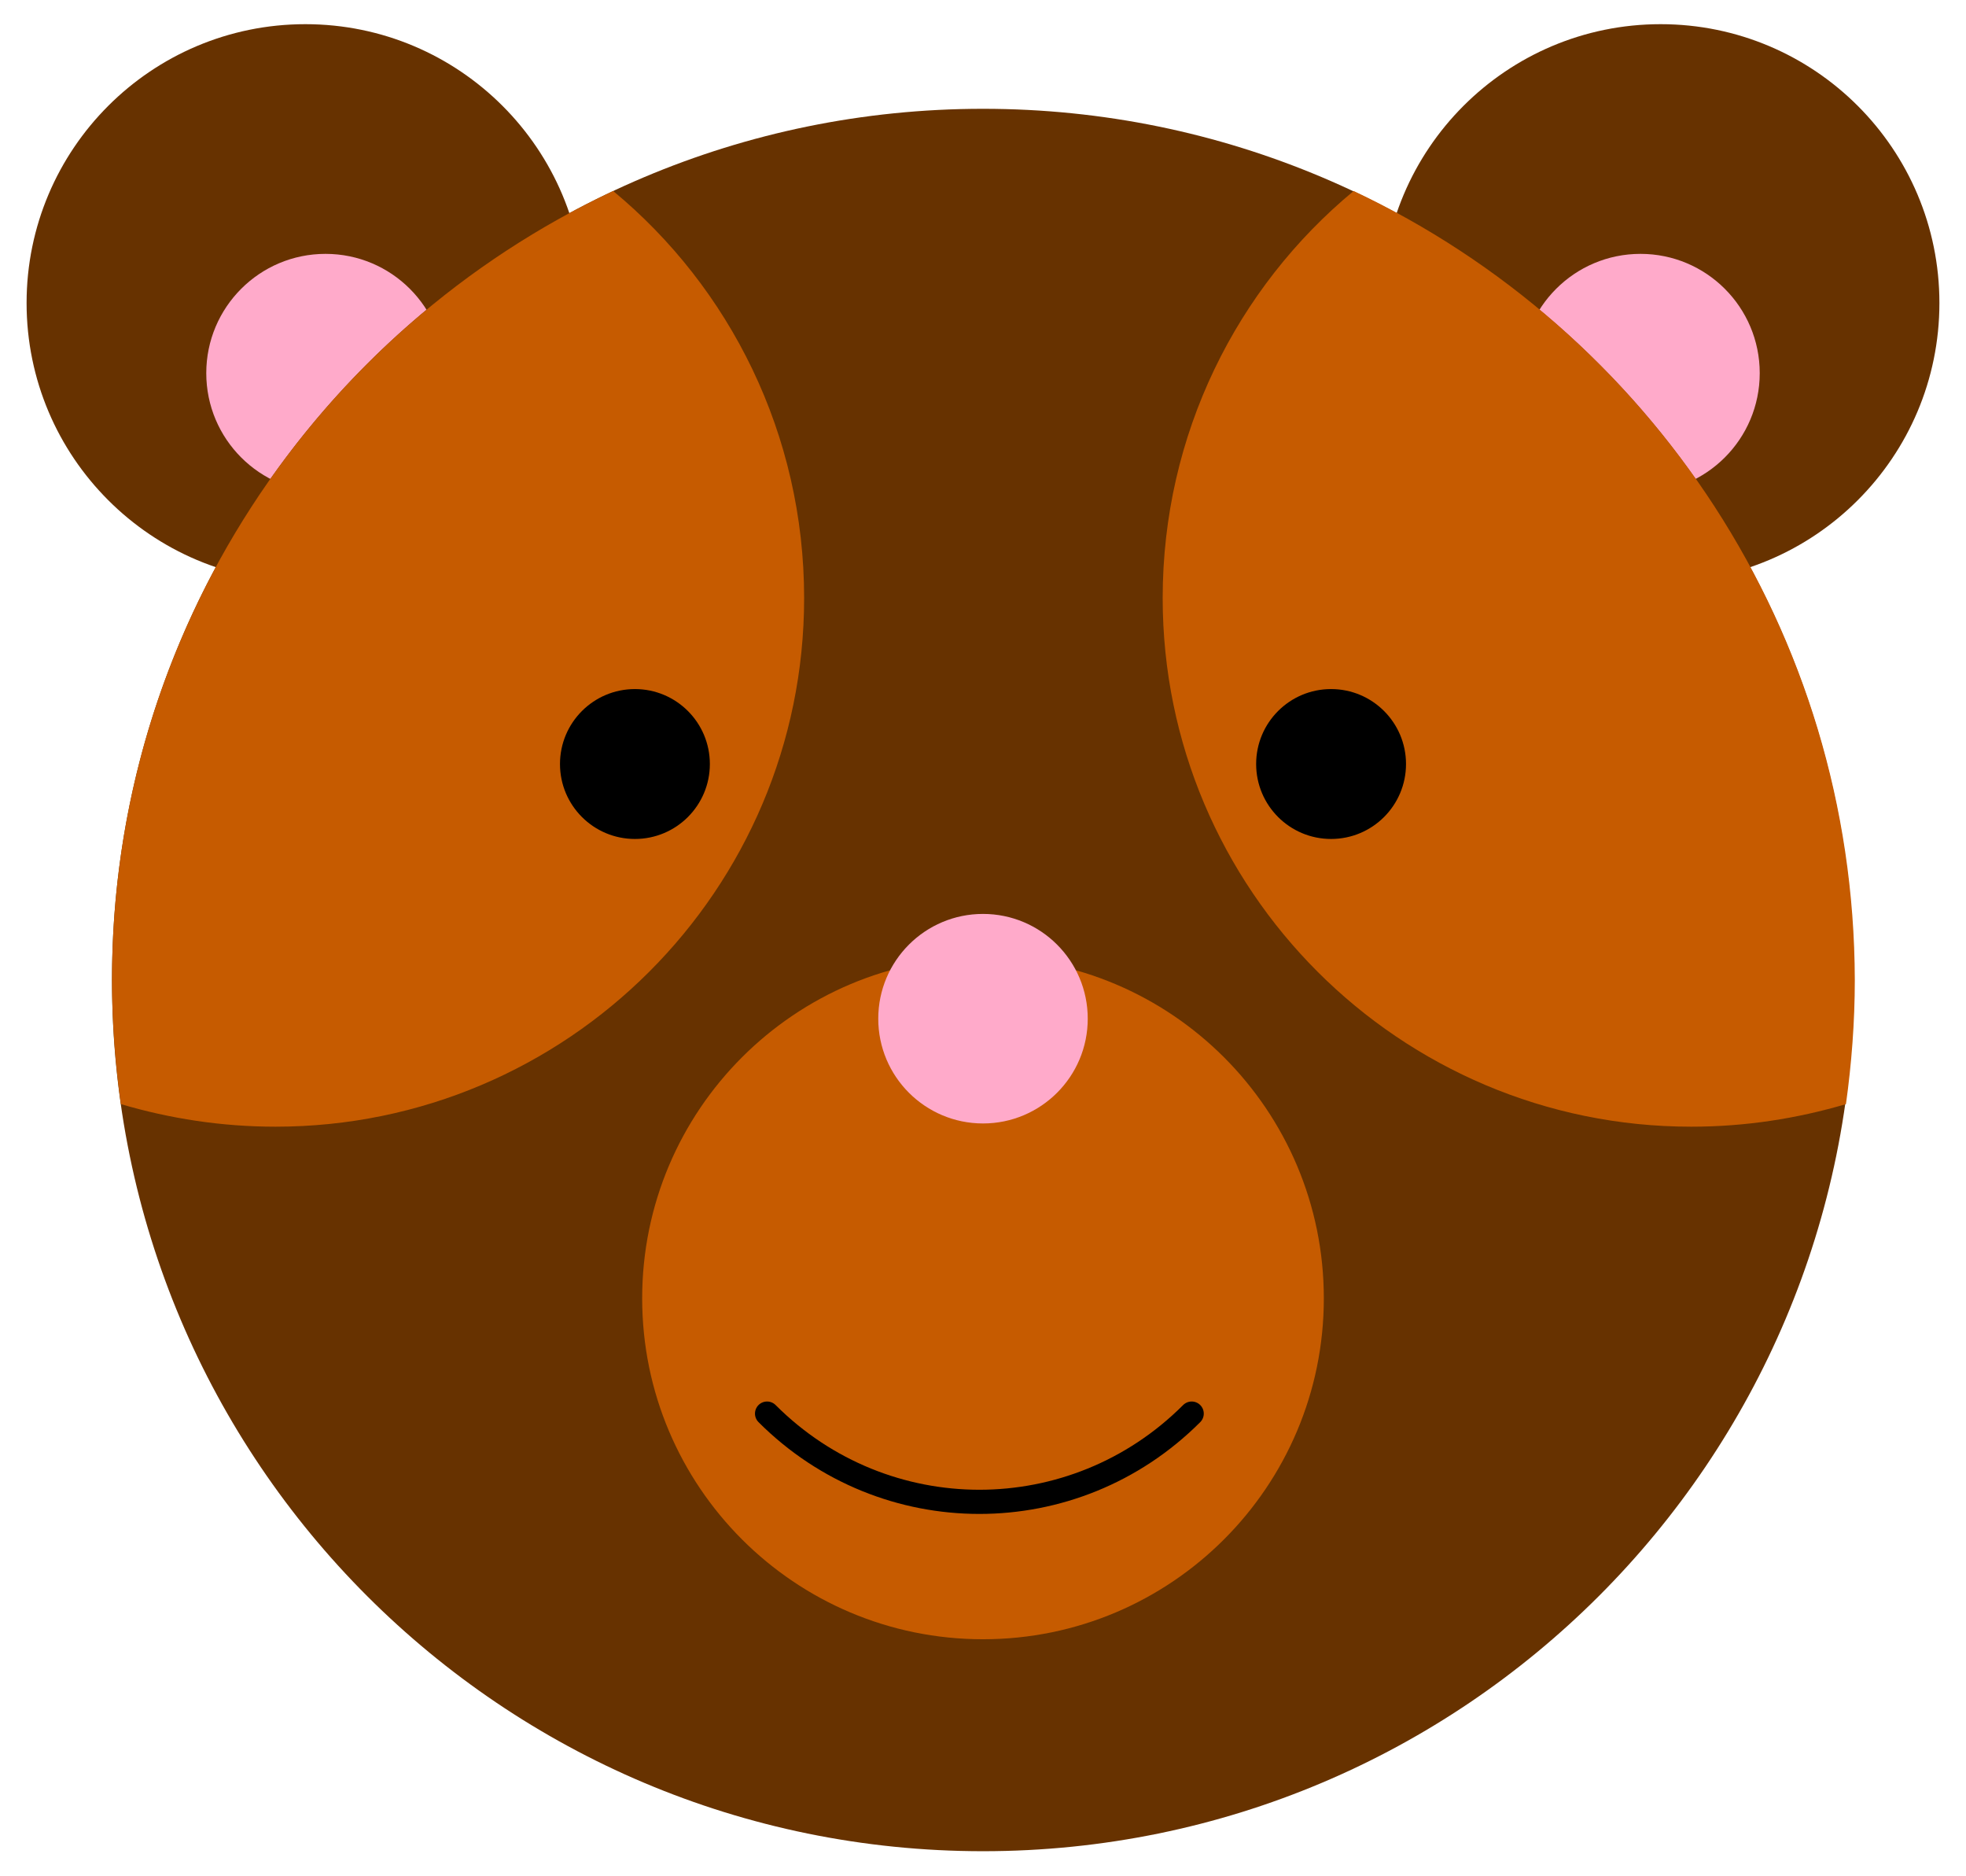
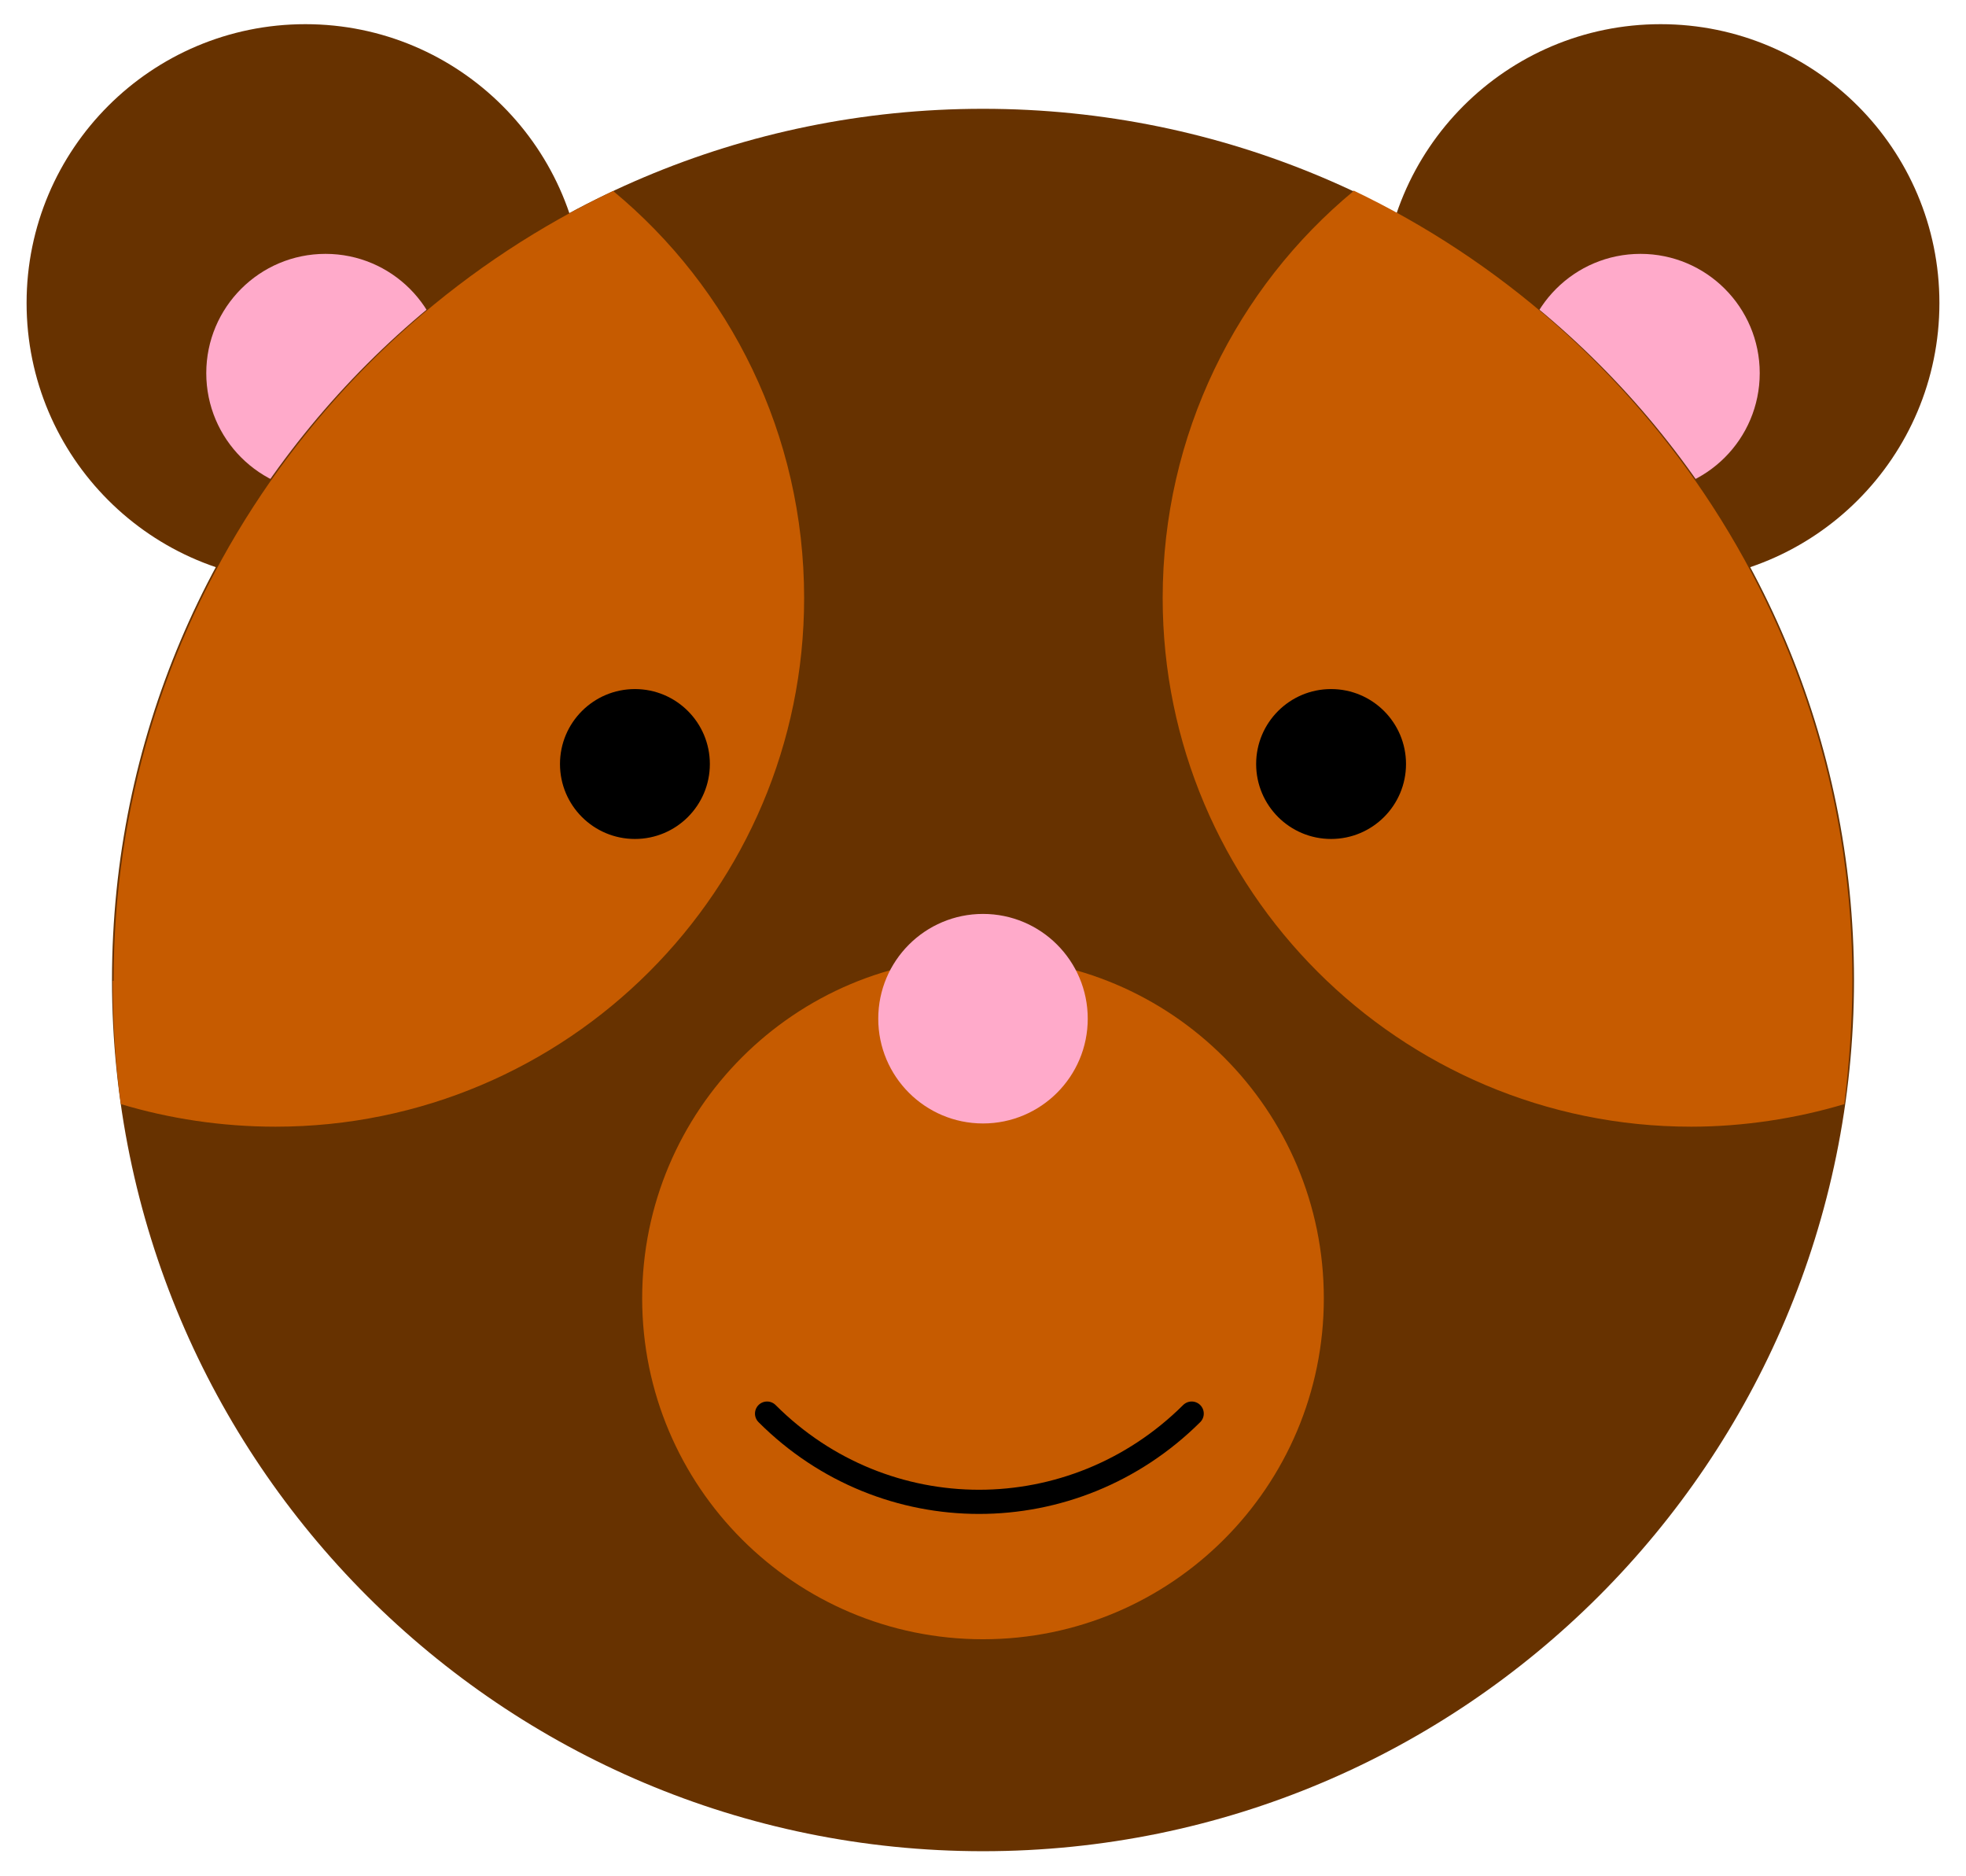
<svg xmlns="http://www.w3.org/2000/svg" width="244" height="232.7" viewBox="0 0 244 232.7">
-   <style type="text/css">.st0{fill:#673200;} .st1{fill:#FFAACA;} .st2{fill:#C65B00;} .st3{fill:none;stroke:#000000;stroke-width:3;stroke-linecap:round;stroke-linejoin:round;stroke-miterlimit:10;}</style>
+   <style>
+     .st0{fill:#673200;} .st1{fill:#FFAACA;} .st2{fill:#C65B00;} .st3{fill:none;stroke:#000000;stroke-width:3;stroke-linecap:round;stroke-linejoin:round;stroke-miterlimit:10;}
+   </style>
  <g id="left-ear">
    <circle class="st0" cx="37.9" cy="37.6" r="34.6" />
    <circle class="st1" cx="40.4" cy="46.3" r="14.8" />
  </g>
  <g id="right-ear">
    <circle class="st0" cx="206.1" cy="37.6" r="34.6" />
    <circle class="st1" cx="203.6" cy="46.3" r="14.8" />
  </g>
  <g id="face">
    <circle class="st0" cx="122" cy="121.6" r="108.1" />
    <circle class="st2" cx="122" cy="161.1" r="42.3" />
-     <path class="st2" d="M168 23.7c-14.5 12-23.7 30.2-23.7 50.5 0 36.2 29.4 65.6 65.6 65.6 6.7 0 13.1-1 19.2-2.8.7-5 1.1-10.2 1.1-15.4-.1-43.3-25.5-80.6-62.2-97.9zm-154.1 97.9c0 5.2.4 10.4 1.1 15.4 6.1 1.8 12.5 2.8 19.2 2.8 36.2 0 65.6-29.4 65.6-65.6 0-20.3-9.2-38.5-23.7-50.5-36.8 17.3-62.2 54.6-62.2 97.9z" />
-     <path class="st3" d="M95.2 175.4c14.6 14.6 38.1 14.6 52.7 0" />
+     <path class="st2" d="M168 23.7c-14.5 12-23.7 30.2-23.7 50.5 0 36.2 29.4 65.6 65.6 65.6 6.4 0 13-1 19-2.8.6-5 1-10.2 1-15.4 0-43.3-25.5-80.6-62-98zm-154 98c0 5 .3 10.3 1 15.3 6 1.8 12.5 2.8 19.2 2.8 36.2 0 65.6-29.4 65.6-65.6 0-20.3-9.2-38.5-23.7-50.5-36.5 17.3-62 54.6-62 98z" />
+     <path class="st3" d="M95.2 175.4c14.6 14.6 38 14.6 52.7 0" />
  </g>
  <circle id="nose" class="st1" cx="122" cy="126.4" r="13" />
  <circle id="left-eye" cx="78.8" cy="94.8" r="9.3" />
  <circle id="right-eye" cx="165.2" cy="94.8" r="9.3" />
</svg>
